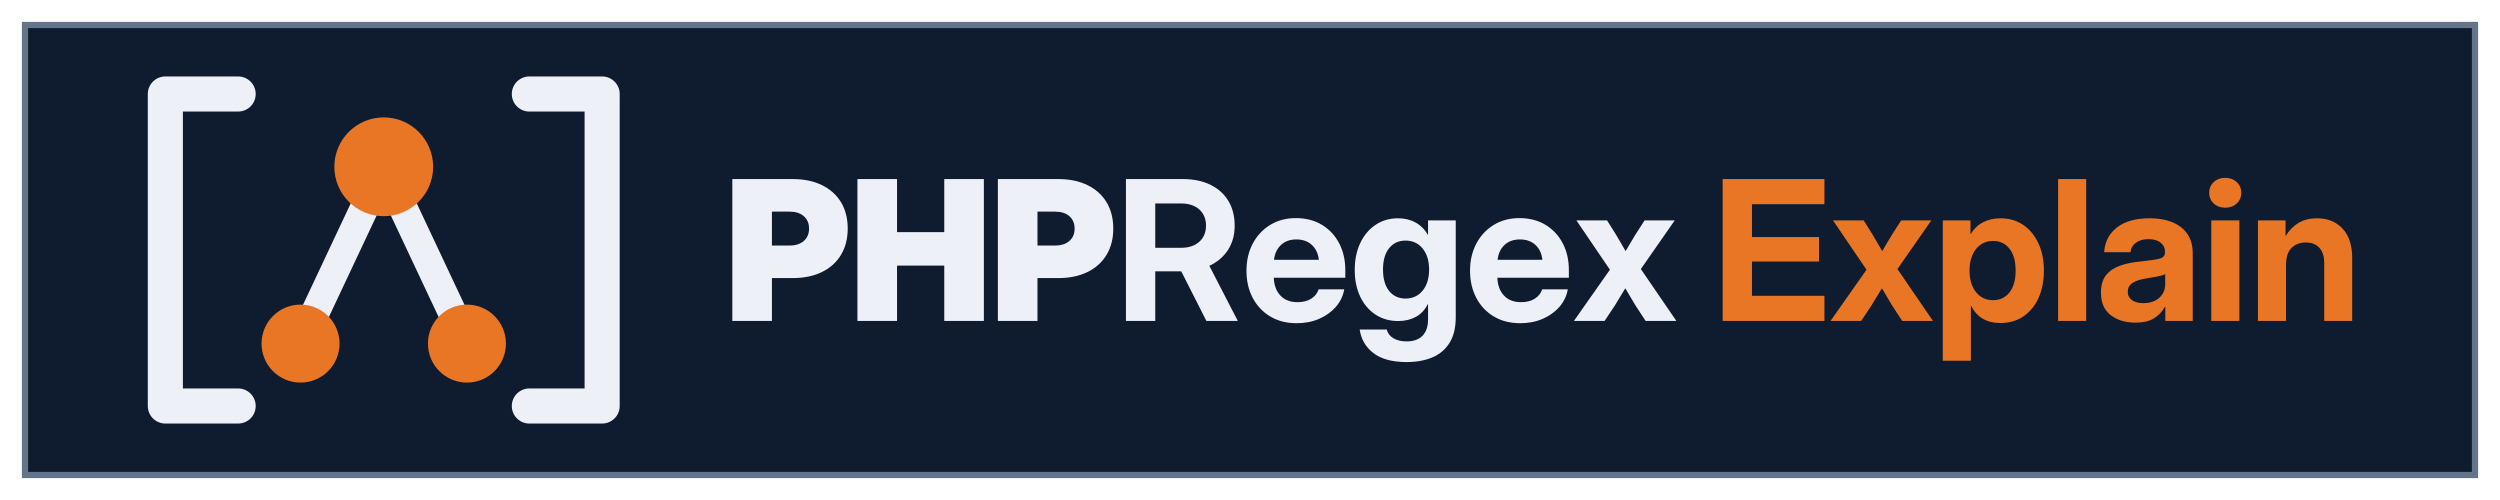
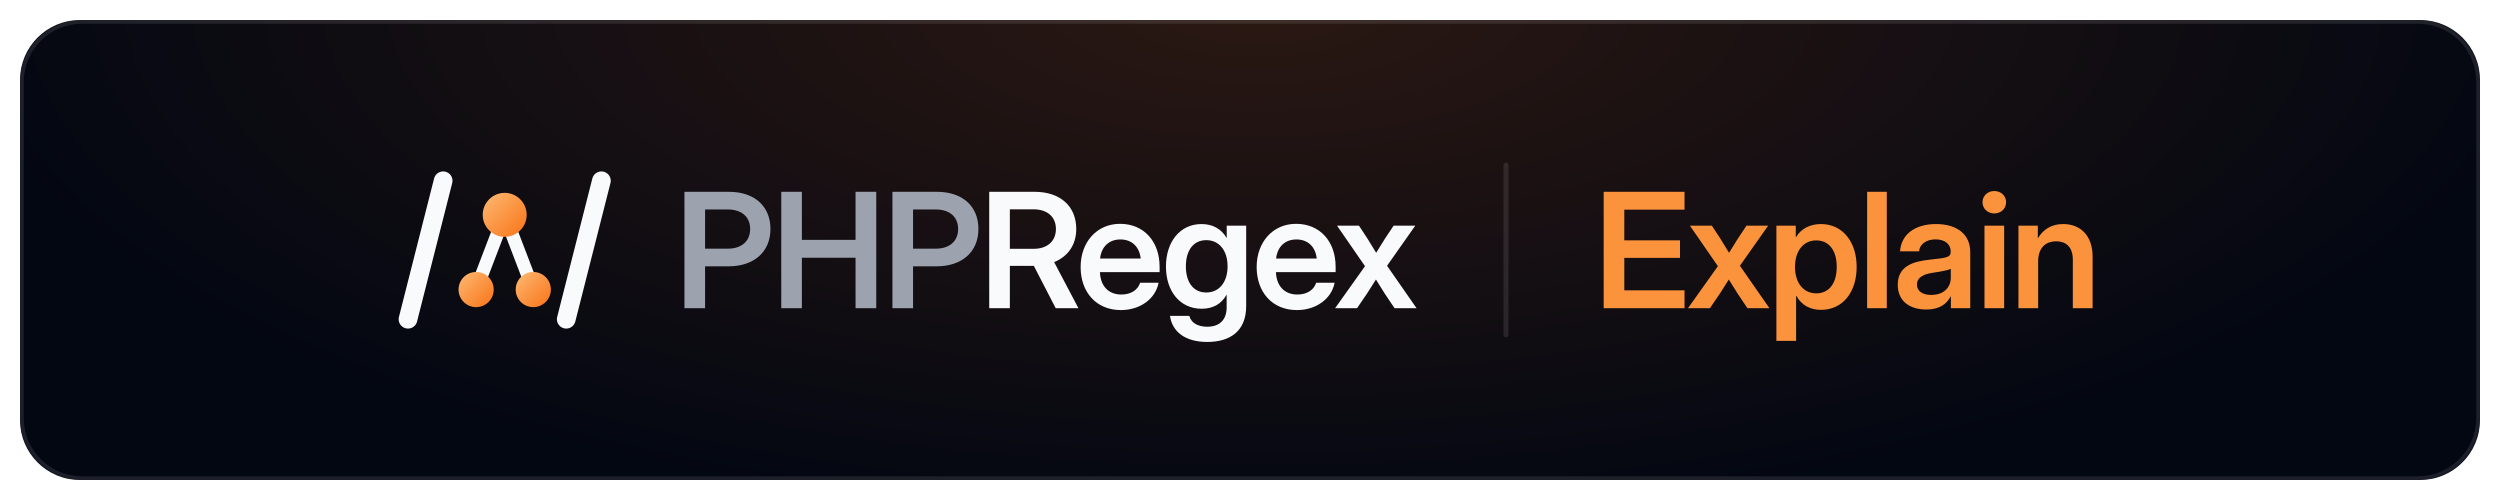
- <svg xmlns="http://www.w3.org/2000/svg" viewBox="0 0 1000 200" width="1000" height="200" role="img">
-   <style>.paper{fill:#0F1B2E}.ink-f{fill:#EDF1F7}.ink-s{stroke:#EDF1F7;fill:none}.amber-f{fill:#E97625}</style>
-   <rect x="10" y="10" width="980" height="180" class="paper" stroke="#64748B" stroke-width="2.5" />
-   <g transform="translate(153.4985 100) scale(0.52)">
-     <g fill="none" class="ink-s" stroke-width="27" stroke-linecap="round" stroke-linejoin="round">
-       <path d="M-112-120H-168V120H-112" />
-       <path d="M112-120H168V120H112" />
+ <svg xmlns="http://www.w3.org/2000/svg" viewBox="0 0 1000 200" width="1000" height="200" role="img" aria-label="PHPRegex Explain">
+   <defs>
+     <linearGradient id="n" x1="0" y1="0" x2="1" y2="1">
+       <stop offset="0" stop-color="#FDBA74" />
+       <stop offset="1" stop-color="#F97316" />
+     </linearGradient>
+     <radialGradient id="halo" cx="500" cy="0" r="1" gradientUnits="userSpaceOnUse" gradientTransform="translate(500 0) scale(520 210) translate(-500 0)">
+       <stop offset="0" stop-color="rgba(249,115,22,0.16)" />
+       <stop offset="1" stop-color="rgba(249,115,22,0.16)" stop-opacity="0" />
+     </radialGradient>
+   </defs>
+   <rect x="8" y="8" width="984" height="184" rx="24" fill="#030712" />
+   <rect x="8" y="8" width="984" height="184" rx="24" fill="url(#halo)" />
+   <rect x="8.75" y="8.75" width="982.5" height="182.5" rx="24" fill="none" stroke="rgba(255,255,255,0.10)" stroke-width="1.5" />
+   <g transform="translate(201.88 100.00) scale(0.2198)">
+     <g fill="none" stroke="#F9FAFB" stroke-linecap="round">
+       <path d="M-176 126L-112 -126M112 126L176 -126" stroke-width="34" />
+       <path d="M0 -64L-52 72M0 -64L52 72" stroke-width="24" />
    </g>
-     <g transform="translate(0 14)">
-       <path d="M0-78L-64 58M0-78L64 58" fill="none" class="ink-s" stroke-width="22" stroke-linecap="round" />
-       <circle cx="0" cy="-78" r="38" class="amber-f" />
-       <circle cx="-64" cy="58" r="30" class="amber-f" />
-       <circle cx="64" cy="58" r="30" class="amber-f" />
+     <g fill="url(#n)">
+       <circle cx="0" cy="-64" r="40" />
+       <circle cx="-52" cy="72" r="32" />
+       <circle cx="52" cy="72" r="32" />
    </g>
  </g>
-   <g transform="translate(289.8785 128.374)">
-     <path d="M3.047 0.0V-56.748H27.155Q33.935 -56.748 38.886 -54.33Q43.837 -51.911 46.522 -47.474Q49.207 -43.037 49.207 -36.943Q49.207 -30.888 46.522 -26.432Q43.837 -21.976 38.886 -19.557Q33.935 -17.139 27.155 -17.139H18.891V0.0ZM18.891 -30.164H25.975Q29.555 -30.164 31.649 -31.992Q33.744 -33.82 33.744 -36.943Q33.744 -40.066 31.649 -41.895Q29.555 -43.723 25.975 -43.723H18.891ZM53.092 0.0V-56.748H68.936V-35.534H87.826V-56.748H103.67V0.0H87.826V-22.128H68.936V0.0ZM109.269 0.0V-56.748H133.377Q140.156 -56.748 145.107 -54.33Q150.059 -51.911 152.744 -47.474Q155.429 -43.037 155.429 -36.943Q155.429 -30.888 152.744 -26.432Q150.059 -21.976 145.107 -19.557Q140.156 -17.139 133.377 -17.139H125.112V0.0ZM125.112 -30.164H132.196Q135.776 -30.164 137.871 -31.992Q139.966 -33.82 139.966 -36.943Q139.966 -40.066 137.871 -41.895Q135.776 -43.723 132.196 -43.723H125.112Z" class="ink-f" />
-     <path transform="translate(156.2666 0)" d="M4.228 0.0V-56.748H26.927Q33.325 -56.748 37.991 -54.482Q42.656 -52.216 45.189 -48.026Q47.722 -43.837 47.722 -38.124Q47.722 -32.487 45.037 -28.374Q42.352 -24.261 37.591 -22.052L48.979 0.0H36.41L26.355 -19.843Q26.317 -19.843 26.241 -19.843H15.958V0.0ZM15.958 -29.25H26.241Q30.888 -29.25 33.573 -31.668Q36.258 -34.087 36.258 -38.124Q36.258 -42.199 33.554 -44.599Q30.85 -46.998 26.203 -46.998H15.958ZM72.554 0.914Q66.46 0.914 61.947 -1.79Q57.434 -4.494 54.939 -9.236Q52.444 -13.978 52.444 -20.071Q52.444 -26.203 54.977 -30.964Q57.51 -35.725 61.966 -38.429Q66.422 -41.133 72.173 -41.133Q78.114 -41.133 82.551 -38.486Q86.988 -35.839 89.483 -31.135Q91.978 -26.432 91.978 -20.3V-17.291H63.375Q63.527 -12.835 66.003 -10.169Q68.479 -7.503 72.896 -7.503Q76.172 -7.503 78.362 -8.912Q80.552 -10.321 81.313 -12.645H91.559Q90.835 -8.646 88.169 -5.599Q85.503 -2.552 81.466 -0.819Q77.429 0.914 72.554 0.914ZM63.451 -24.451H81.39Q80.971 -28.222 78.59 -30.412Q76.21 -32.602 72.401 -32.602Q68.631 -32.602 66.27 -30.412Q63.908 -28.222 63.451 -24.451ZM116.505 16.453Q107.936 16.453 103.251 12.873Q98.566 9.293 97.729 3.428H108.545Q109.154 5.713 111.249 6.951Q113.344 8.188 116.505 8.188Q120.618 8.188 122.846 5.941Q125.074 3.694 125.074 -0.647V-6.817H125.036Q123.246 -3.275 120.18 -1.619Q117.114 0.038 113.153 0.038Q107.897 0.038 103.975 -2.59Q100.052 -5.218 97.9 -9.807Q95.748 -14.396 95.748 -20.414Q95.748 -26.47 97.938 -31.116Q100.128 -35.763 104.032 -38.41Q107.936 -41.057 113.077 -41.057Q116.962 -41.057 120.028 -39.4Q123.094 -37.743 125.036 -34.392H125.074V-40.219H136.157V-1.562Q136.157 4.799 133.663 8.779Q131.168 12.759 126.75 14.606Q122.332 16.453 116.505 16.453ZM116.048 -8.95Q120.313 -8.95 122.903 -12.111Q125.493 -15.272 125.493 -20.566Q125.493 -25.822 122.903 -28.983Q120.313 -32.145 116.048 -32.145Q111.973 -32.145 109.516 -29.117Q107.06 -26.089 107.06 -20.566Q107.06 -15.006 109.516 -11.978Q111.973 -8.95 116.048 -8.95ZM161.979 0.914Q155.886 0.914 151.373 -1.79Q146.859 -4.494 144.365 -9.236Q141.87 -13.978 141.87 -20.071Q141.87 -26.203 144.403 -30.964Q146.936 -35.725 151.392 -38.429Q155.848 -41.133 161.599 -41.133Q167.54 -41.133 171.977 -38.486Q176.414 -35.839 178.909 -31.135Q181.403 -26.432 181.403 -20.3V-17.291H152.801Q152.953 -12.835 155.429 -10.169Q157.904 -7.503 162.322 -7.503Q165.598 -7.503 167.788 -8.912Q169.978 -10.321 170.739 -12.645H180.984Q180.261 -8.646 177.595 -5.599Q174.929 -2.552 170.892 -0.819Q166.854 0.914 161.979 0.914ZM152.877 -24.451H170.815Q170.396 -28.222 168.016 -30.412Q165.636 -32.602 161.827 -32.602Q158.057 -32.602 155.695 -30.412Q153.334 -28.222 152.877 -24.451ZM183.422 0.0 197.818 -20.49 184.412 -40.219H196.676L200.218 -34.582Q201.246 -32.83 202.198 -31.192Q203.15 -29.555 204.103 -27.917Q205.055 -29.555 206.026 -31.192Q206.997 -32.83 208.063 -34.582L211.682 -40.219H223.755L210.196 -20.757L224.402 0.0H212.101L208.063 -6.17Q206.959 -7.998 205.969 -9.693Q204.979 -11.388 203.988 -13.063Q202.96 -11.388 201.932 -9.693Q200.903 -7.998 199.799 -6.17L195.686 0.0Z" class="ink-f" />
-     <path transform="translate(394.9512 0)" d="M4.228 0.0V-56.748H44.941V-46.693H15.958V-33.554H42.771V-23.766H15.958V-10.055H44.941V0.0ZM47.379 0.0 61.775 -20.49 48.369 -40.219H60.633L64.175 -34.582Q65.203 -32.83 66.155 -31.192Q67.107 -29.555 68.06 -27.917Q69.012 -29.555 69.983 -31.192Q70.954 -32.83 72.021 -34.582L75.639 -40.219H87.712L74.153 -20.757L88.359 0.0H76.058L72.021 -6.17Q70.916 -7.998 69.926 -9.693Q68.936 -11.388 67.945 -13.063Q66.917 -11.388 65.889 -9.693Q64.86 -7.998 63.756 -6.17L59.643 0.0ZM92.282 15.92V-40.219H103.365V-34.772H103.479Q105.346 -37.896 108.412 -39.476Q111.478 -41.057 115.4 -41.057Q120.542 -41.057 124.446 -38.41Q128.35 -35.763 130.54 -31.04Q132.729 -26.317 132.729 -20.147Q132.729 -13.863 130.559 -9.141Q128.388 -4.418 124.484 -1.79Q120.58 0.838 115.324 0.838Q107.136 0.838 103.632 -6.018H103.518V15.92ZM112.43 -8.303Q116.505 -8.303 118.961 -11.407Q121.418 -14.511 121.418 -20.147Q121.418 -25.784 118.961 -28.888Q116.505 -31.992 112.43 -31.992Q108.164 -31.992 105.574 -28.755Q102.984 -25.518 102.984 -20.147Q102.984 -14.739 105.574 -11.521Q108.164 -8.303 112.43 -8.303ZM149.64 -56.748V0.0H138.404V-56.748ZM169.368 0.686Q163.351 0.686 159.447 -2.323Q155.543 -5.332 155.543 -11.35Q155.543 -15.882 157.714 -18.453Q159.885 -21.023 163.465 -22.204Q167.045 -23.385 171.234 -23.766Q176.757 -24.337 178.966 -24.908Q181.175 -25.479 181.175 -27.422V-27.688Q181.175 -29.897 179.423 -31.307Q177.671 -32.716 174.586 -32.716Q171.463 -32.716 169.521 -31.269Q167.578 -29.821 167.388 -27.498H156.838Q157.219 -33.706 161.941 -37.381Q166.664 -41.057 174.929 -41.057Q183.193 -41.057 187.726 -37.381Q192.258 -33.706 192.258 -27.27V0.0H181.289V-5.675H181.137Q179.537 -2.742 176.757 -1.028Q173.977 0.686 169.368 0.686ZM172.491 -7.122Q176.528 -7.122 178.89 -9.274Q181.251 -11.426 181.251 -14.701V-18.738Q180.299 -18.205 178.09 -17.767Q175.881 -17.329 173.177 -16.91Q170.282 -16.453 168.283 -15.253Q166.283 -14.054 166.283 -11.654Q166.283 -9.521 167.978 -8.322Q169.673 -7.122 172.491 -7.122ZM199.685 0.0V-40.219H210.92V0.0ZM205.283 -45.284Q202.503 -45.284 200.675 -46.979Q198.847 -48.674 198.847 -51.264Q198.847 -53.854 200.675 -55.548Q202.503 -57.243 205.283 -57.243Q208.025 -57.243 209.854 -55.548Q211.682 -53.854 211.682 -51.264Q211.682 -48.674 209.854 -46.979Q208.025 -45.284 205.283 -45.284ZM229.582 -22.356V0.0H218.347V-40.219H229.392V-33.896Q231.448 -37.324 234.533 -39.19Q237.618 -41.057 241.96 -41.057Q248.358 -41.057 252.205 -36.924Q256.052 -32.792 256.052 -25.175V0.0H244.854V-23.118Q244.854 -27.155 242.912 -29.269Q240.97 -31.383 237.466 -31.383Q234.0 -31.383 231.791 -29.212Q229.582 -27.041 229.582 -22.356Z" class="amber-f" />
-   </g>
+   <path d="M273.78 123.28H282.03V106.53H291.4C301.62 106.53 308.18 100.75 308.18 91.59C308.18 82.47 301.78 76.72 291.56 76.72H273.78ZM282.03 99.47V83.78H291.09C296.65 83.78 300.06 86.75 300.06 91.59C300.06 96.47 296.65 99.47 291.09 99.47Z M312.5 123.28H320.75V103.09H342.22V123.28H350.5V76.72H342.22V95.94H320.75V76.72H312.5Z M356.97 123.28H365.22V106.53H374.59C384.81 106.53 391.37 100.75 391.37 91.59C391.37 82.47 384.97 76.72 374.75 76.72H356.97ZM365.22 99.47V83.78H374.28C379.84 83.78 383.25 86.75 383.25 91.59C383.25 96.47 379.84 99.47 374.28 99.47Z" fill="#9CA3AF" />
+   <path d="M395.69 123.28H403.94V106.34H413.31C413.41 106.34 413.47 106.34 413.53 106.34L422.28 123.28H431.37L421.66 104.84C427.19 102.59 430.5 97.94 430.5 91.59C430.5 82.47 424.09 76.72 413.84 76.72H395.69ZM403.94 99.53V83.72H413.37C418.94 83.72 422.37 86.75 422.37 91.59C422.37 96.47 418.94 99.53 413.44 99.53Z M448.34 124.03C456.06 124.03 462.19 119.56 463.44 113.09H456.06C455.16 115.91 452.5 117.81 448.53 117.81C443.22 117.81 440.16 114.22 439.97 108.84H463.84V106.69C463.84 96.56 457.53 89.53 448.03 89.53C438.78 89.53 432.25 96.78 432.25 106.81C432.25 116.81 438.44 124.03 448.34 124.03ZM440.03 103.41C440.56 98.69 443.59 95.78 448.16 95.78C452.72 95.78 455.78 98.69 456.28 103.41Z M482.88 136.78C491.81 136.78 498.47 132.66 498.47 122.44V90.28H490.69V95.19H490.66C488.47 91.41 484.88 89.62 480.6 89.62C472.13 89.62 466.38 96.59 466.38 106.62C466.38 116.56 472.03 123.5 480.66 123.5C485 123.5 488.5 121.75 490.63 117.88H490.66V122.91C490.66 127.97 487.81 130.69 482.88 130.69C479.19 130.69 476.47 129.19 475.72 126.34H468C468.88 132.75 474.16 136.78 482.88 136.78ZM482.5 117C477.63 117 474.35 113.28 474.35 106.53C474.35 99.81 477.63 96.06 482.5 96.06C487.66 96.06 491.03 100.19 491.03 106.53C491.03 112.88 487.66 117 482.5 117Z M518.75 124.03C526.47 124.03 532.6 119.56 533.85 113.09H526.47C525.57 115.91 522.91 117.81 518.94 117.81C513.63 117.81 510.57 114.22 510.38 108.84H534.25V106.69C534.25 96.56 527.94 89.53 518.44 89.53C509.19 89.53 502.66 96.78 502.66 106.81C502.66 116.81 508.85 124.03 518.75 124.03ZM510.44 103.41C510.97 98.69 514 95.78 518.57 95.78C523.13 95.78 526.19 98.69 526.69 103.41Z M534.04 123.28H542.82L546.82 117.41C548.07 115.47 549.22 113.62 550.38 111.81C551.54 113.62 552.66 115.47 553.88 117.41L557.82 123.28H566.63L554.82 106.31L566.1 90.28H557.44L553.94 95.53C552.72 97.47 551.6 99.28 550.47 101.12C549.35 99.28 548.22 97.47 547.04 95.53L543.6 90.28H534.82L546 106.47Z" fill="#F9FAFB" />
+   <rect x="601.39" y="65.08" width="2" height="69.84" rx="1" fill="rgba(255,255,255,0.10)" />
+   <path d="M641.47 123.28H673.81V116.12H649.72V103.16H672V96.12H649.72V83.88H673.81V76.72H641.47Z M675.19 123.28H683.97L687.97 117.41C689.22 115.47 690.37 113.62 691.53 111.81C692.69 113.62 693.81 115.47 695.03 117.41L698.97 123.28H707.78L695.97 106.31L707.25 90.28H698.59L695.09 95.53C693.87 97.47 692.75 99.28 691.62 101.12C690.5 99.28 689.37 97.47 688.19 95.53L684.75 90.28H675.97L687.16 106.47Z M710.56 136.34H718.44V118.31H718.53C720.59 122.06 724.06 123.94 728.38 123.94C737 123.94 742.66 117.03 742.66 106.75C742.66 96.59 736.91 89.62 728.41 89.62C724.13 89.62 720.47 91.38 718.41 94.88H718.31V90.28H710.56ZM726.53 117.34C721.38 117.34 718 113.19 718 106.75C718 100.34 721.38 96.16 726.53 96.16C731.41 96.16 734.69 99.94 734.69 106.75C734.69 113.59 731.41 117.34 726.53 117.34Z M754.72 76.72H746.85V123.28H754.72Z M770.5 123.81C775.88 123.81 778.66 121.56 780.22 118.62H780.35V123.28H788.1V100.78C788.1 93.91 783 89.62 774.41 89.62C765.78 89.62 760.41 93.97 760.03 100.53H767.63C767.85 97.75 770.41 95.75 774.25 95.75C778.03 95.75 780.28 97.75 780.28 100.56V100.81C780.28 103.06 778.19 103.16 772.07 103.84C765.25 104.56 759.1 106.41 759.1 113.91C759.1 120.5 763.94 123.81 770.5 123.81ZM772.44 117.97C769 117.97 766.78 116.44 766.78 113.84C766.78 110.84 769.66 109.62 773.03 109.12C776.28 108.62 779.35 108.12 780.32 107.5V111.06C780.32 114.91 777.6 117.97 772.44 117.97Z M793.79 123.28H801.66V90.28H793.79ZM797.72 85.38C800.41 85.38 802.44 83.44 802.44 80.88C802.44 78.34 800.41 76.41 797.72 76.41C795.04 76.41 793 78.34 793 80.88C793 83.44 795.04 85.38 797.72 85.38Z M815.26 104.62C815.26 99 818.35 96.53 822.47 96.53C826.69 96.53 829.13 99.06 829.13 103.91V123.28H837.04V102.66C837.04 94.19 832.16 89.62 825.26 89.62C820.72 89.62 817.38 91.62 815.13 95.34V90.28H807.38V123.28H815.26Z" fill="#FB923C" />
</svg>
